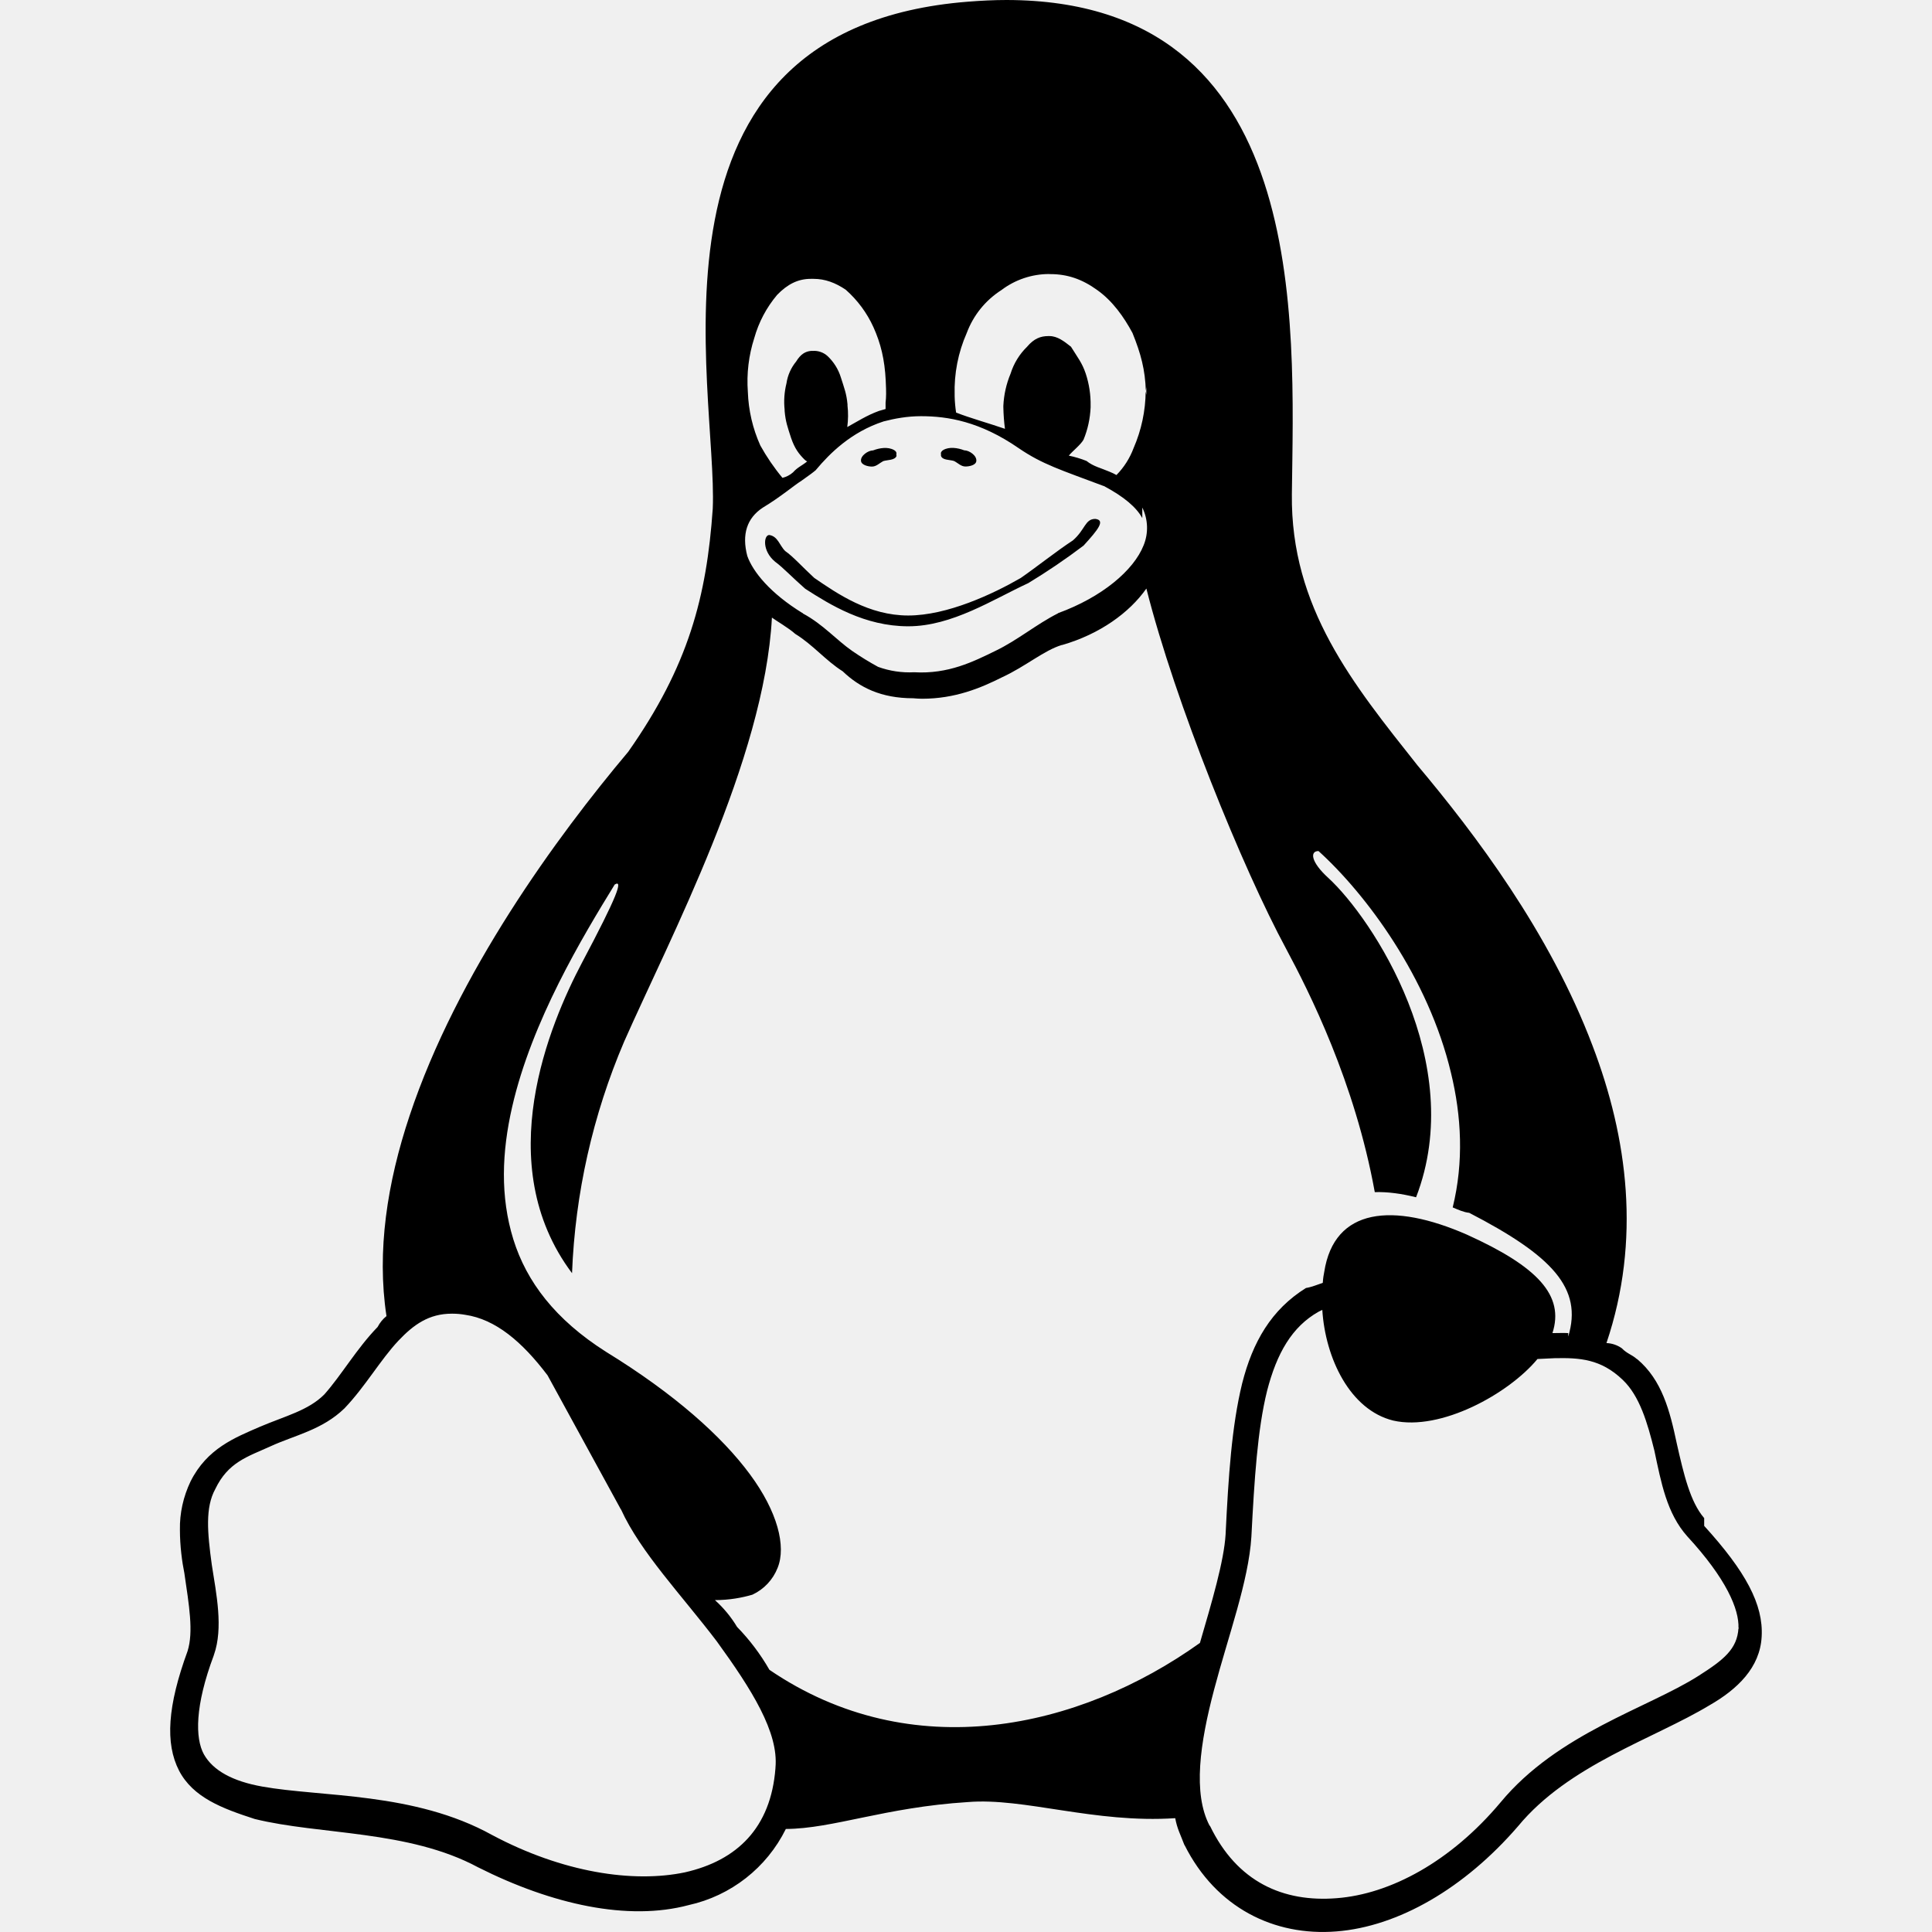
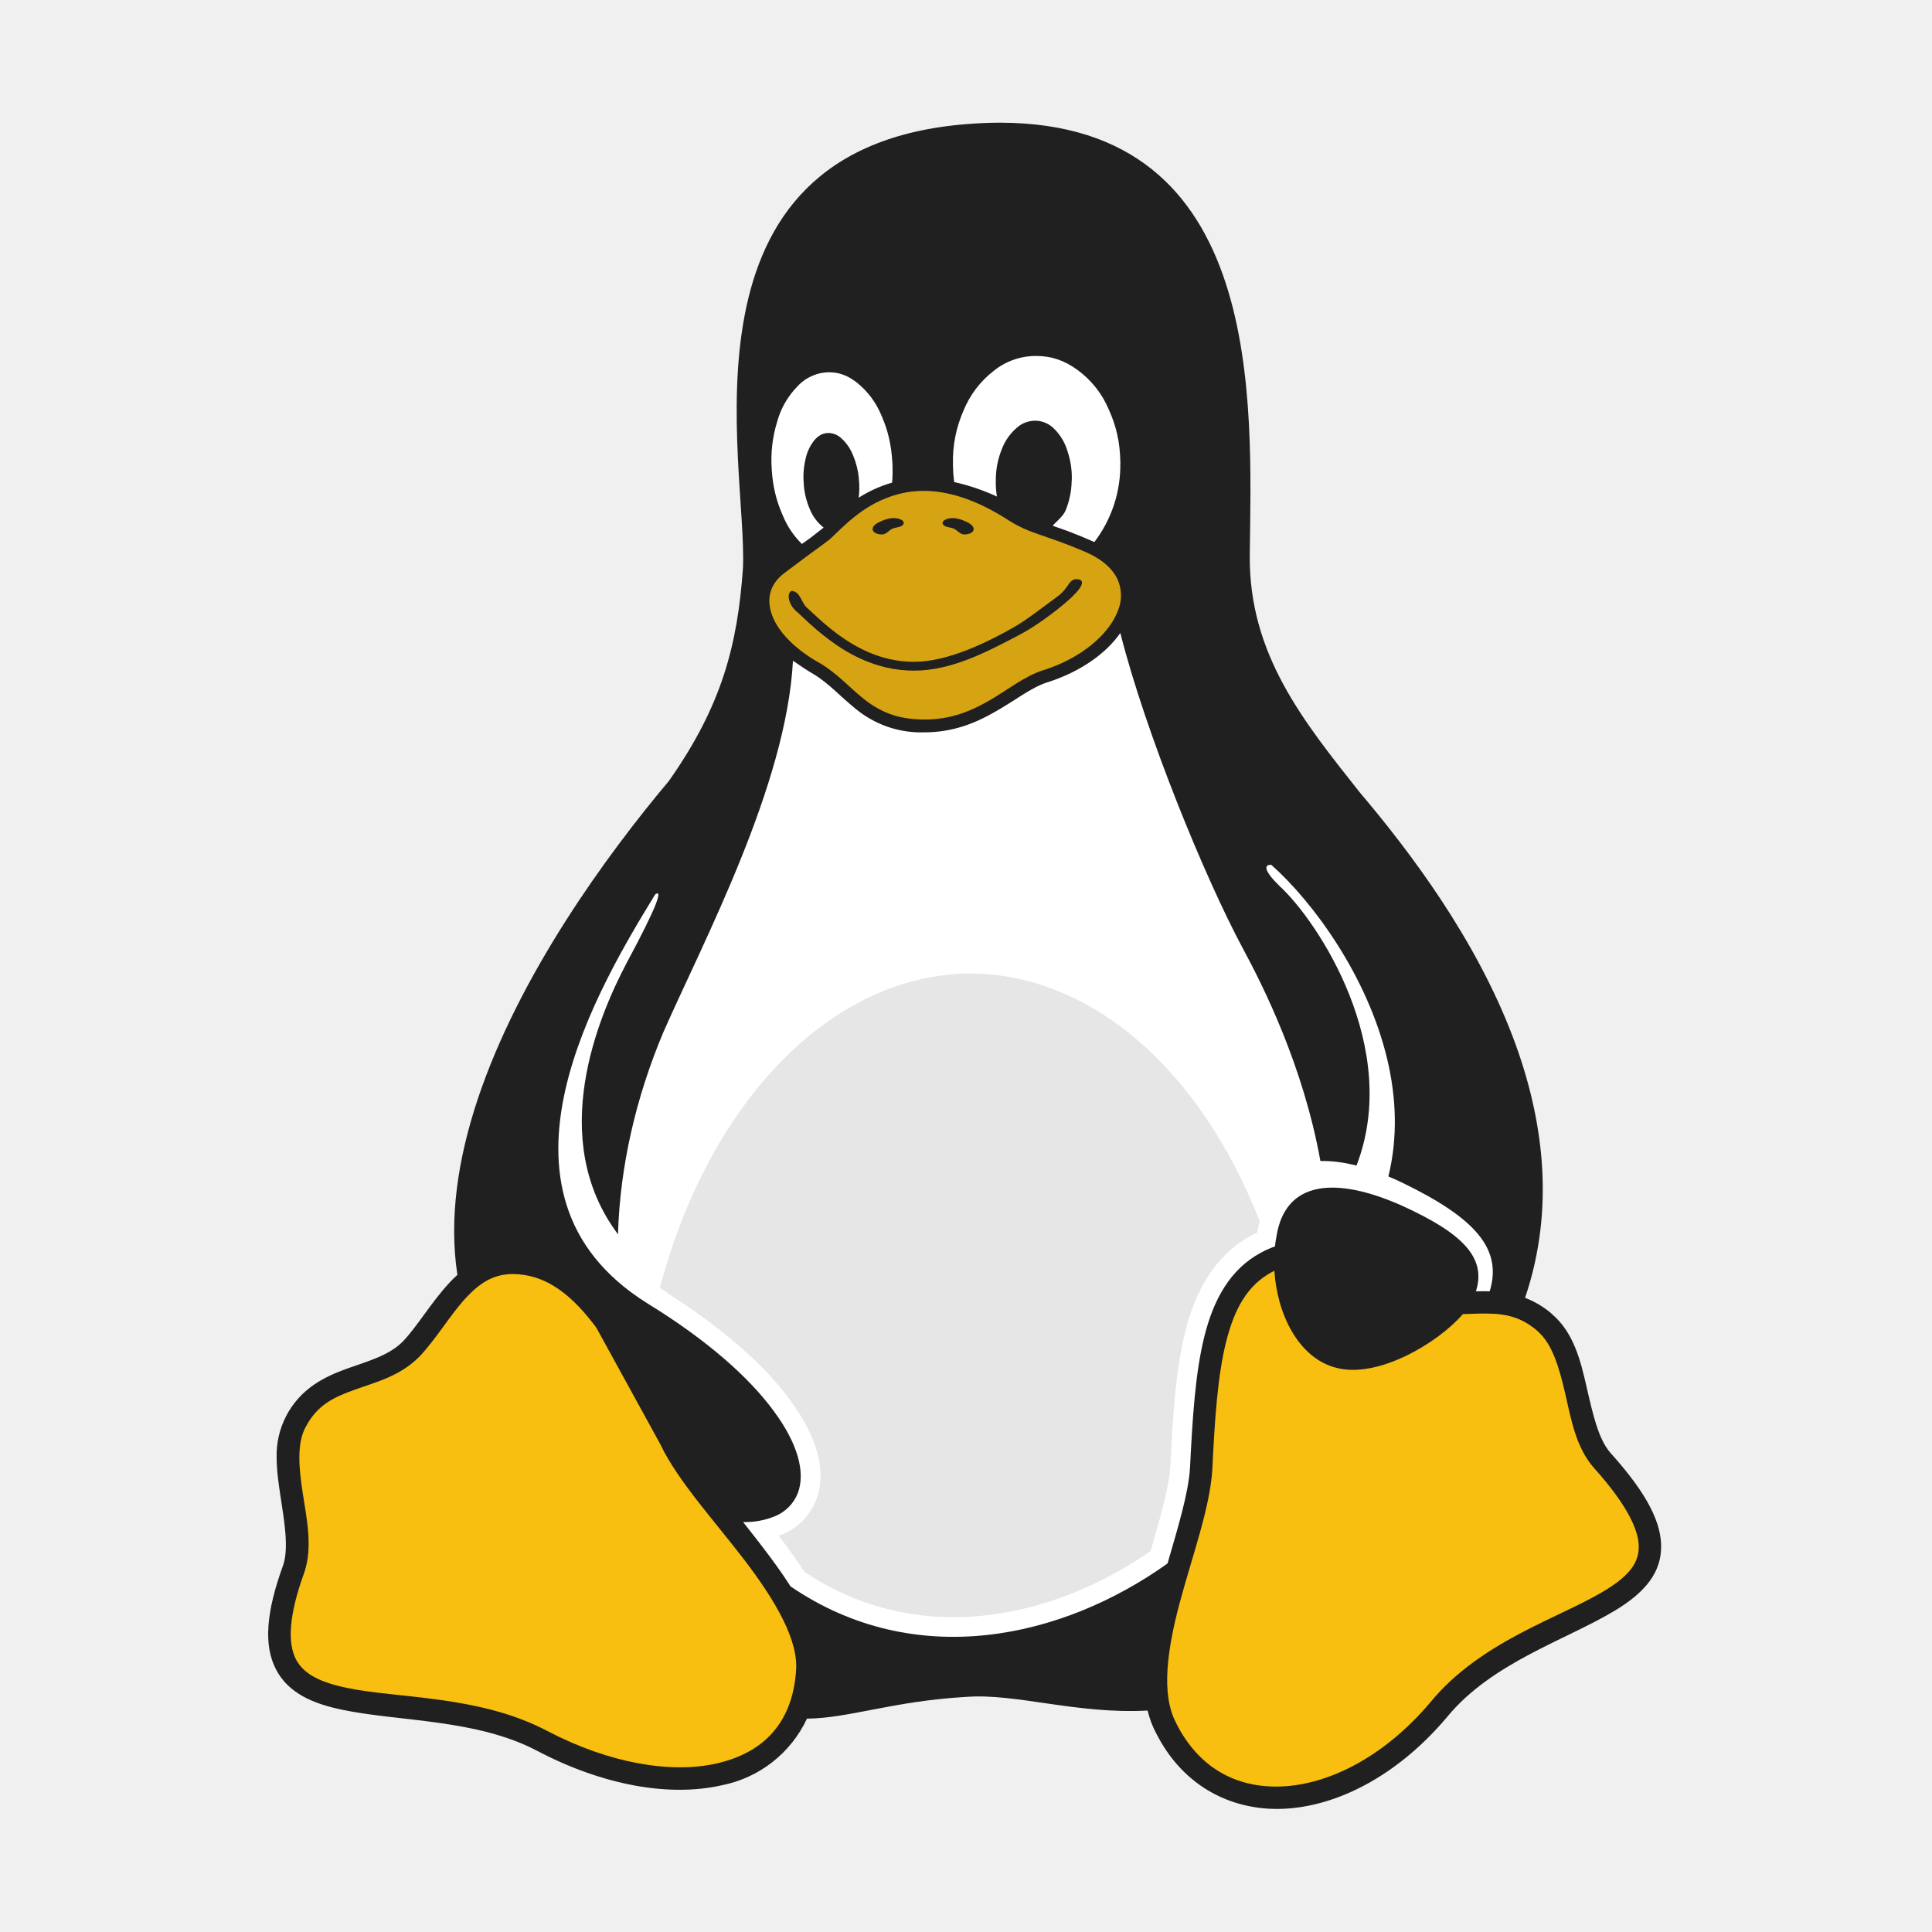
- <svg xmlns="http://www.w3.org/2000/svg" role="img" viewBox="0 0 24 24">
-   <path d="M12.504 0c-.155 0-.315.008-.48.021-4.226.333-3.105 4.807-3.17 6.298-.076 1.092-.3 1.953-1.05 3.02-.885 1.051-2.127 2.75-2.716 4.521-.278.832-.41 1.684-.287 2.489a.424.424 0 00-.11.135c-.26.268-.45.6-.663.839-.199.199-.485.267-.797.4-.313.136-.658.269-.864.68-.09.189-.136.394-.132.602 0 .199.027.4.055.536.058.399.116.728.04.97-.249.68-.28 1.145-.106 1.484.174.334.535.47.94.601.81.2 1.91.135 2.774.6.926.466 1.866.67 2.616.47.526-.116.97-.464 1.208-.946.587-.003 1.23-.269 2.26-.334.699-.058 1.574.267 2.577.2.025.134.063.198.114.333l.003.003c.391.778 1.113 1.132 1.884 1.071.771-.06 1.592-.536 2.257-1.306.631-.765 1.683-1.084 2.378-1.503.348-.199.629-.469.649-.853.023-.4-.2-.811-.714-1.376v-.097l-.003-.003c-.17-.2-.25-.535-.338-.926-.085-.401-.182-.786-.492-1.046h-.003c-.059-.054-.123-.067-.188-.135a.357.357 0 00-.19-.064c.431-1.278.264-2.55-.173-3.694-.533-1.41-1.465-2.638-2.175-3.483-.796-1.005-1.576-1.957-1.56-3.368.026-2.152.236-6.133-3.544-6.139zm.529 3.405h.013c.213 0 .396.062.584.198.19.135.33.332.438.533.105.259.158.459.166.724 0-.02.006-.04.006-.06v.105a.086.086 0 01-.004-.021l-.004-.024a1.807 1.807 0 01-.15.706.953.953 0 01-.213.335.71.71 0 00-.088-.042c-.104-.045-.198-.064-.284-.133a1.312 1.312 0 00-.22-.066c.05-.06.146-.133.183-.198.053-.128.082-.264.088-.402v-.02a1.21 1.21 0 00-.061-.4c-.045-.134-.101-.2-.183-.333-.084-.066-.167-.132-.267-.132h-.016c-.093 0-.176.03-.262.132a.8.8 0 00-.205.334 1.18 1.18 0 00-.09.4v.019c.002.089.008.179.02.267-.193-.067-.438-.135-.607-.202a1.635 1.635 0 01-.018-.2v-.02a1.772 1.772 0 01.15-.768c.082-.22.232-.406.43-.533a.985.985 0 01.594-.2zm-2.962.059h.036c.142 0 .27.048.399.135.146.129.264.288.344.465.09.199.14.4.153.667v.004c.007.134.006.2-.002.266v.08c-.03.007-.056.018-.083.024-.152.055-.274.135-.393.2.012-.09.013-.18.003-.267v-.015c-.012-.133-.04-.2-.082-.333a.613.613 0 00-.166-.267.248.248 0 00-.183-.064h-.021c-.071.006-.13.04-.186.132a.552.552 0 00-.12.27.944.944 0 00-.023.33v.015c.012.135.037.2.08.334.046.134.098.2.166.268.01.009.02.018.034.024-.07.057-.117.07-.176.136a.304.304 0 01-.131.068 2.62 2.62 0 01-.275-.402 1.772 1.772 0 01-.155-.667 1.759 1.759 0 01.08-.668 1.43 1.43 0 01.283-.535c.128-.133.26-.2.418-.2zm1.37 1.706c.332 0 .733.065 1.216.399.293.2.523.269 1.052.468h.003c.255.136.405.266.478.399v-.131a.571.571 0 01.016.47c-.123.31-.516.643-1.063.842v.002c-.268.135-.501.333-.775.465-.276.135-.588.292-1.012.267a1.139 1.139 0 01-.448-.067 3.566 3.566 0 01-.322-.198c-.195-.135-.363-.332-.612-.465v-.005h-.005c-.4-.246-.616-.512-.686-.71-.07-.268-.005-.47.193-.6.224-.135.38-.271.483-.336.104-.074.143-.102.176-.131h.002v-.003c.169-.202.436-.47.839-.601.139-.036.294-.065.466-.065zm2.8 2.142c.358 1.417 1.196 3.475 1.735 4.473.286.534.855 1.659 1.102 3.024.156-.005.33.018.513.064.646-1.671-.546-3.467-1.089-3.966-.22-.2-.232-.335-.123-.335.59.534 1.365 1.572 1.646 2.757.13.535.16 1.104.021 1.67.067.028.135.06.205.067 1.032.534 1.413.938 1.23 1.537v-.043c-.06-.003-.12 0-.18 0h-.016c.151-.467-.182-.825-1.065-1.224-.915-.4-1.646-.336-1.77.465-.008.043-.013.066-.018.135-.068.023-.139.053-.209.064-.43.268-.662.669-.793 1.187-.13.533-.17 1.156-.205 1.869v.003c-.02.334-.17.838-.319 1.35-1.5 1.072-3.58 1.538-5.348.334a2.645 2.645 0 00-.402-.533 1.45 1.45 0 00-.275-.333c.182 0 .338-.03.465-.067a.615.615 0 00.314-.334c.108-.267 0-.697-.345-1.163-.345-.467-.931-.995-1.788-1.521-.63-.4-.986-.87-1.15-1.396-.165-.534-.143-1.085-.015-1.645.245-1.07.873-2.11 1.274-2.763.107-.065.037.135-.408.974-.396.751-1.14 2.497-.122 3.854a8.123 8.123 0 01.647-2.876c.564-1.278 1.743-3.504 1.836-5.268.048.036.217.135.289.202.218.133.38.333.59.465.21.201.477.335.876.335.039.003.075.006.11.006.412 0 .73-.134.997-.268.29-.134.52-.334.74-.4h.005c.467-.135.835-.402 1.044-.7zm2.185 8.958c.037.6.343 1.245.882 1.377.588.134 1.434-.333 1.791-.765l.211-.01c.315-.007.577.01.847.268l.003.003c.208.199.305.53.391.876.085.4.154.78.409 1.066.486.527.645.906.636 1.14l.003-.007v.018l-.003-.012c-.015.262-.185.396-.498.595-.63.401-1.746.712-2.457 1.57-.618.737-1.37 1.14-2.036 1.191-.664.053-1.237-.2-1.574-.898l-.005-.003c-.21-.4-.12-1.025.056-1.69.176-.668.428-1.344.463-1.897.037-.714.076-1.335.195-1.814.12-.465.308-.797.641-.984l.045-.022zm-10.814.049h.01c.053 0 .105.005.157.014.376.055.706.333 1.023.752l.91 1.664.003.003c.243.533.754 1.064 1.189 1.637.434.598.77 1.131.729 1.57v.006c-.057.744-.48 1.148-1.125 1.294-.645.135-1.52.002-2.395-.464-.968-.536-2.118-.469-2.857-.602-.369-.066-.61-.2-.723-.4-.11-.2-.113-.602.123-1.23v-.004l.002-.003c.117-.334.03-.752-.027-1.118-.055-.401-.083-.71.043-.94.16-.334.396-.4.69-.533.294-.135.64-.202.915-.47h.002v-.002c.256-.268.445-.601.668-.838.19-.201.38-.336.663-.336zm7.159-9.074c-.435.201-.945.535-1.488.535-.542 0-.97-.267-1.28-.466-.154-.134-.28-.268-.373-.335-.164-.134-.144-.333-.074-.333.109.016.129.134.199.2.096.066.215.2.36.333.292.2.68.467 1.167.467.485 0 1.053-.267 1.398-.466.195-.135.445-.334.648-.467.156-.136.149-.267.279-.267.128.016.034.134-.147.332a8.097 8.097 0 01-.69.468zm-1.082-1.583V5.64c-.006-.02.013-.042.029-.05.074-.043.18-.027.26.004.063 0 .16.067.15.135-.006.049-.085.066-.135.066-.055 0-.092-.043-.141-.068-.052-.018-.146-.008-.163-.065zm-.551 0c-.02.058-.113.049-.166.066-.047.025-.086.068-.14.068-.05 0-.13-.02-.136-.068-.01-.066.088-.133.15-.133.08-.031.184-.047.259-.005.019.009.036.03.03.05v.02h.003z" />
+ <svg xmlns="http://www.w3.org/2000/svg" width="800px" height="800px" viewBox="0 0 16 16" fill="none">
+   <path fill="#202020" d="M13.338 12.033c-.1-.112-.146-.319-.197-.54-.05-.22-.107-.457-.288-.61v-.001a.756.756 0 00-.223-.134c.252-.745.153-1.487-.1-2.157-.312-.823-.855-1.54-1.27-2.03-.464-.586-.918-1.142-.91-1.963.014-1.254.138-3.579-2.068-3.582-.09 0-.183.004-.28.012-2.466.198-1.812 2.803-1.849 3.675-.045.638-.174 1.14-.613 1.764-.515.613-1.24 1.604-1.584 2.637-.162.487-.24.984-.168 1.454-.023.02-.044.041-.064.063-.151.161-.263.357-.388.489-.116.116-.282.16-.464.225-.183.066-.383.162-.504.395v.001a.702.702 0 00-.077.339c0 .108.016.217.032.322.034.22.068.427.023.567-.144.395-.163.667-.061.865.102.199.31.286.547.335.473.1 1.114.075 1.619.342l.043-.082-.043.082c.54.283 1.089.383 1.526.284a.99.99 0 00.706-.552c.342-.002.717-.146 1.318-.18.408-.032.918.145 1.503.113a.806.806 0 00.068.183l.001.001c.227.455.65.662 1.1.627.45-.036.928-.301 1.315-.762l-.07-.06.07.06c.37-.448.982-.633 1.388-.878.203-.123.368-.276.38-.499.013-.222-.118-.471-.418-.805z" />
+   <path fill="#F8BF11" d="M13.571 12.828c-.007.137-.107.24-.29.35-.368.222-1.019.414-1.434.918-.362.43-.802.665-1.19.696-.387.03-.721-.13-.919-.526v-.002c-.123-.233-.072-.6.031-.987s.251-.785.271-1.108v-.001c.02-.415.044-.776.114-1.055.07-.28.179-.468.373-.575a.876.876 0 01.027-.014c.022.359.2.725.514.804.343.09.838-.204 1.047-.445l.122-.004c.184-.005.337.006.495.143v.001c.121.102.179.296.229.512.05.217.09.453.239.621.287.32.38.534.371.672zM6.592 13.843v.003c-.034.435-.28.672-.656.758-.377.086-.888 0-1.398-.266-.565-.3-1.237-.27-1.667-.36-.216-.045-.357-.113-.421-.238-.064-.126-.066-.345.071-.72v-.001l.001-.002c.068-.209.018-.438-.015-.653-.033-.214-.049-.41.024-.546l.001-.001c.094-.181.232-.246.403-.307.17-.062.373-.11.533-.27l.001-.001h.001c.148-.157.26-.353.39-.492.11-.117.22-.195.385-.196h.005a.61.61 0 01.093.008c.22.033.411.187.596.437l.533.971v.001c.142.296.441.622.695.954.254.333.45.666.425.921z" />
+   <path fill="#D6A312" d="M9.25 4.788c-.043-.084-.13-.164-.28-.225-.31-.133-.444-.142-.617-.254-.28-.181-.513-.244-.706-.244a.834.834 0 00-.272.047c-.236.08-.392.25-.49.342-.02.019-.044.035-.104.08-.06.043-.15.11-.28.208-.117.086-.154.2-.114.332.04.132.167.285.4.417h.001c.145.085.244.2.358.291a.801.801 0 00.189.117c.072.031.156.052.26.058.248.015.43-.06.59-.151.16-.092.296-.204.452-.255h.001c.32-.1.548-.301.62-.493a.324.324 0 00-.008-.27z" />
+   <path fill="#202020" d="M8.438 5.26c-.255.133-.552.294-.869.294-.316 0-.566-.146-.745-.289-.09-.07-.163-.142-.218-.193-.096-.075-.084-.181-.045-.178.066.008.076.095.117.134.056.052.126.12.211.187.17.135.397.266.68.266.284 0 .614-.166.816-.28.115-.064.26-.179.379-.266.09-.067.087-.147.162-.138.075.009.02.089-.085.18-.105.092-.27.214-.403.283z" />
+   <path fill="#ffffff" d="M12.337 10.694a1.724 1.724 0 00-.104 0h-.01c.088-.277-.106-.48-.621-.713-.534-.235-.96-.212-1.032.265-.005.025-.009.05-.011.076a.801.801 0 00-.12.054c-.252.137-.389.386-.465.692-.076.305-.098.674-.119 1.09-.013.208-.099.49-.186.79-.875.624-2.09.894-3.122.19-.07-.11-.15-.22-.233-.328a13.85 13.85 0 00-.16-.205.65.65 0 00.268-.05.34.34 0 00.186-.192c.063-.17 0-.408-.202-.68-.201-.273-.542-.58-1.043-.888-.368-.23-.574-.51-.67-.814-.097-.305-.084-.635-.01-.96.143-.625.51-1.233.743-1.614.063-.046.023.086-.236.567-.232.44-.667 1.455-.072 2.248.016-.564.15-1.14.377-1.677.329-.747 1.018-2.041 1.072-3.073.029.02.125.086.169.11.126.075.221.184.344.283a.85.85 0 00.575.2c.24 0 .427-.079.582-.168.17-.096.304-.204.433-.245.27-.085.486-.235.608-.41.21.83.7 2.027 1.014 2.611.167.31.5.969.643 1.762.091-.002.191.01.299.038.375-.973-.319-2.022-.636-2.314-.128-.124-.135-.18-.07-.177.343.304.795.917.96 1.608.075.315.09.646.01.973.04.017.08.034.12.054.603.293.826.548.719.897z" />
+   <path fill="#E6E6E6" d="M8.04 8.062c-.556.002-1.099.251-1.558.716-.46.464-.814 1.122-1.018 1.888l.061.038v.004c.47.298.805.598 1.012.878.219.296.316.584.223.834a.513.513 0 01-.27.283l-.041.015c.074.097.146.197.213.3.944.628 2.042.396 2.867-.172.08-.278.153-.536.163-.698.021-.415.042-.792.124-1.12.082-.33.242-.63.544-.795.017-.01.034-.015.051-.023a.756.756 0 01.022-.094c-.242-.622-.591-1.14-1.01-1.5-.42-.36-.897-.551-1.382-.554zm2.37 2.155l-.002.005v-.002l.001-.004z" />
+   <path fill="#ffffff" d="M9.278 3.833a1.05 1.05 0 01-.215.656 4.119 4.119 0 00-.218-.09l-.127-.045c.029-.035.085-.075.107-.127a.669.669 0 00.05-.243l.001-.01a.673.673 0 00-.035-.236.434.434 0 00-.108-.184.223.223 0 00-.156-.07H8.57a.228.228 0 00-.151.06.434.434 0 00-.122.175.676.676 0 00-.05.243v.01a.718.718 0 00.009.14 1.773 1.773 0 00-.354-.12 1.196 1.196 0 01-.01-.133v-.013a1.035 1.035 0 01.088-.447.793.793 0 01.25-.328.554.554 0 01.346-.123h.006c.125 0 .232.036.342.116a.78.78 0 01.257.324c.063.138.094.273.097.433l.001.012zM7.388 3.997a1.05 1.05 0 00-.277.125.623.623 0 00.002-.15v-.008a.651.651 0 00-.048-.192.37.37 0 00-.096-.141.158.158 0 00-.119-.045c-.042.004-.077.024-.11.065a.372.372 0 00-.07.156.626.626 0 00-.013.205v.008a.634.634 0 00.048.193.367.367 0 00.116.156l-.102.08-.078.056a.706.706 0 01-.16-.24c-.053-.12-.082-.24-.09-.381v-.001a1.071 1.071 0 01.045-.39.668.668 0 01.167-.292.359.359 0 01.264-.118c.084 0 .158.028.235.09a.68.68 0 01.199.271c.053.12.08.24.089.382v.001c.003.06.003.115-.002.17z" />
+   <path fill="#202020" d="M7.806 4.335c.01.034.065.029.097.045.027.014.05.045.08.046.03.001.076-.01.08-.04.005-.038-.052-.063-.088-.077-.047-.019-.107-.028-.151-.003-.01.005-.021.018-.018.03zM7.484 4.335c-.01.034-.065.029-.096.045-.028.014-.05.045-.081.046-.03.001-.076-.01-.08-.04-.005-.038.052-.063.088-.077.047-.019.108-.028.152-.003.01.005.02.018.017.03z" />
</svg>
